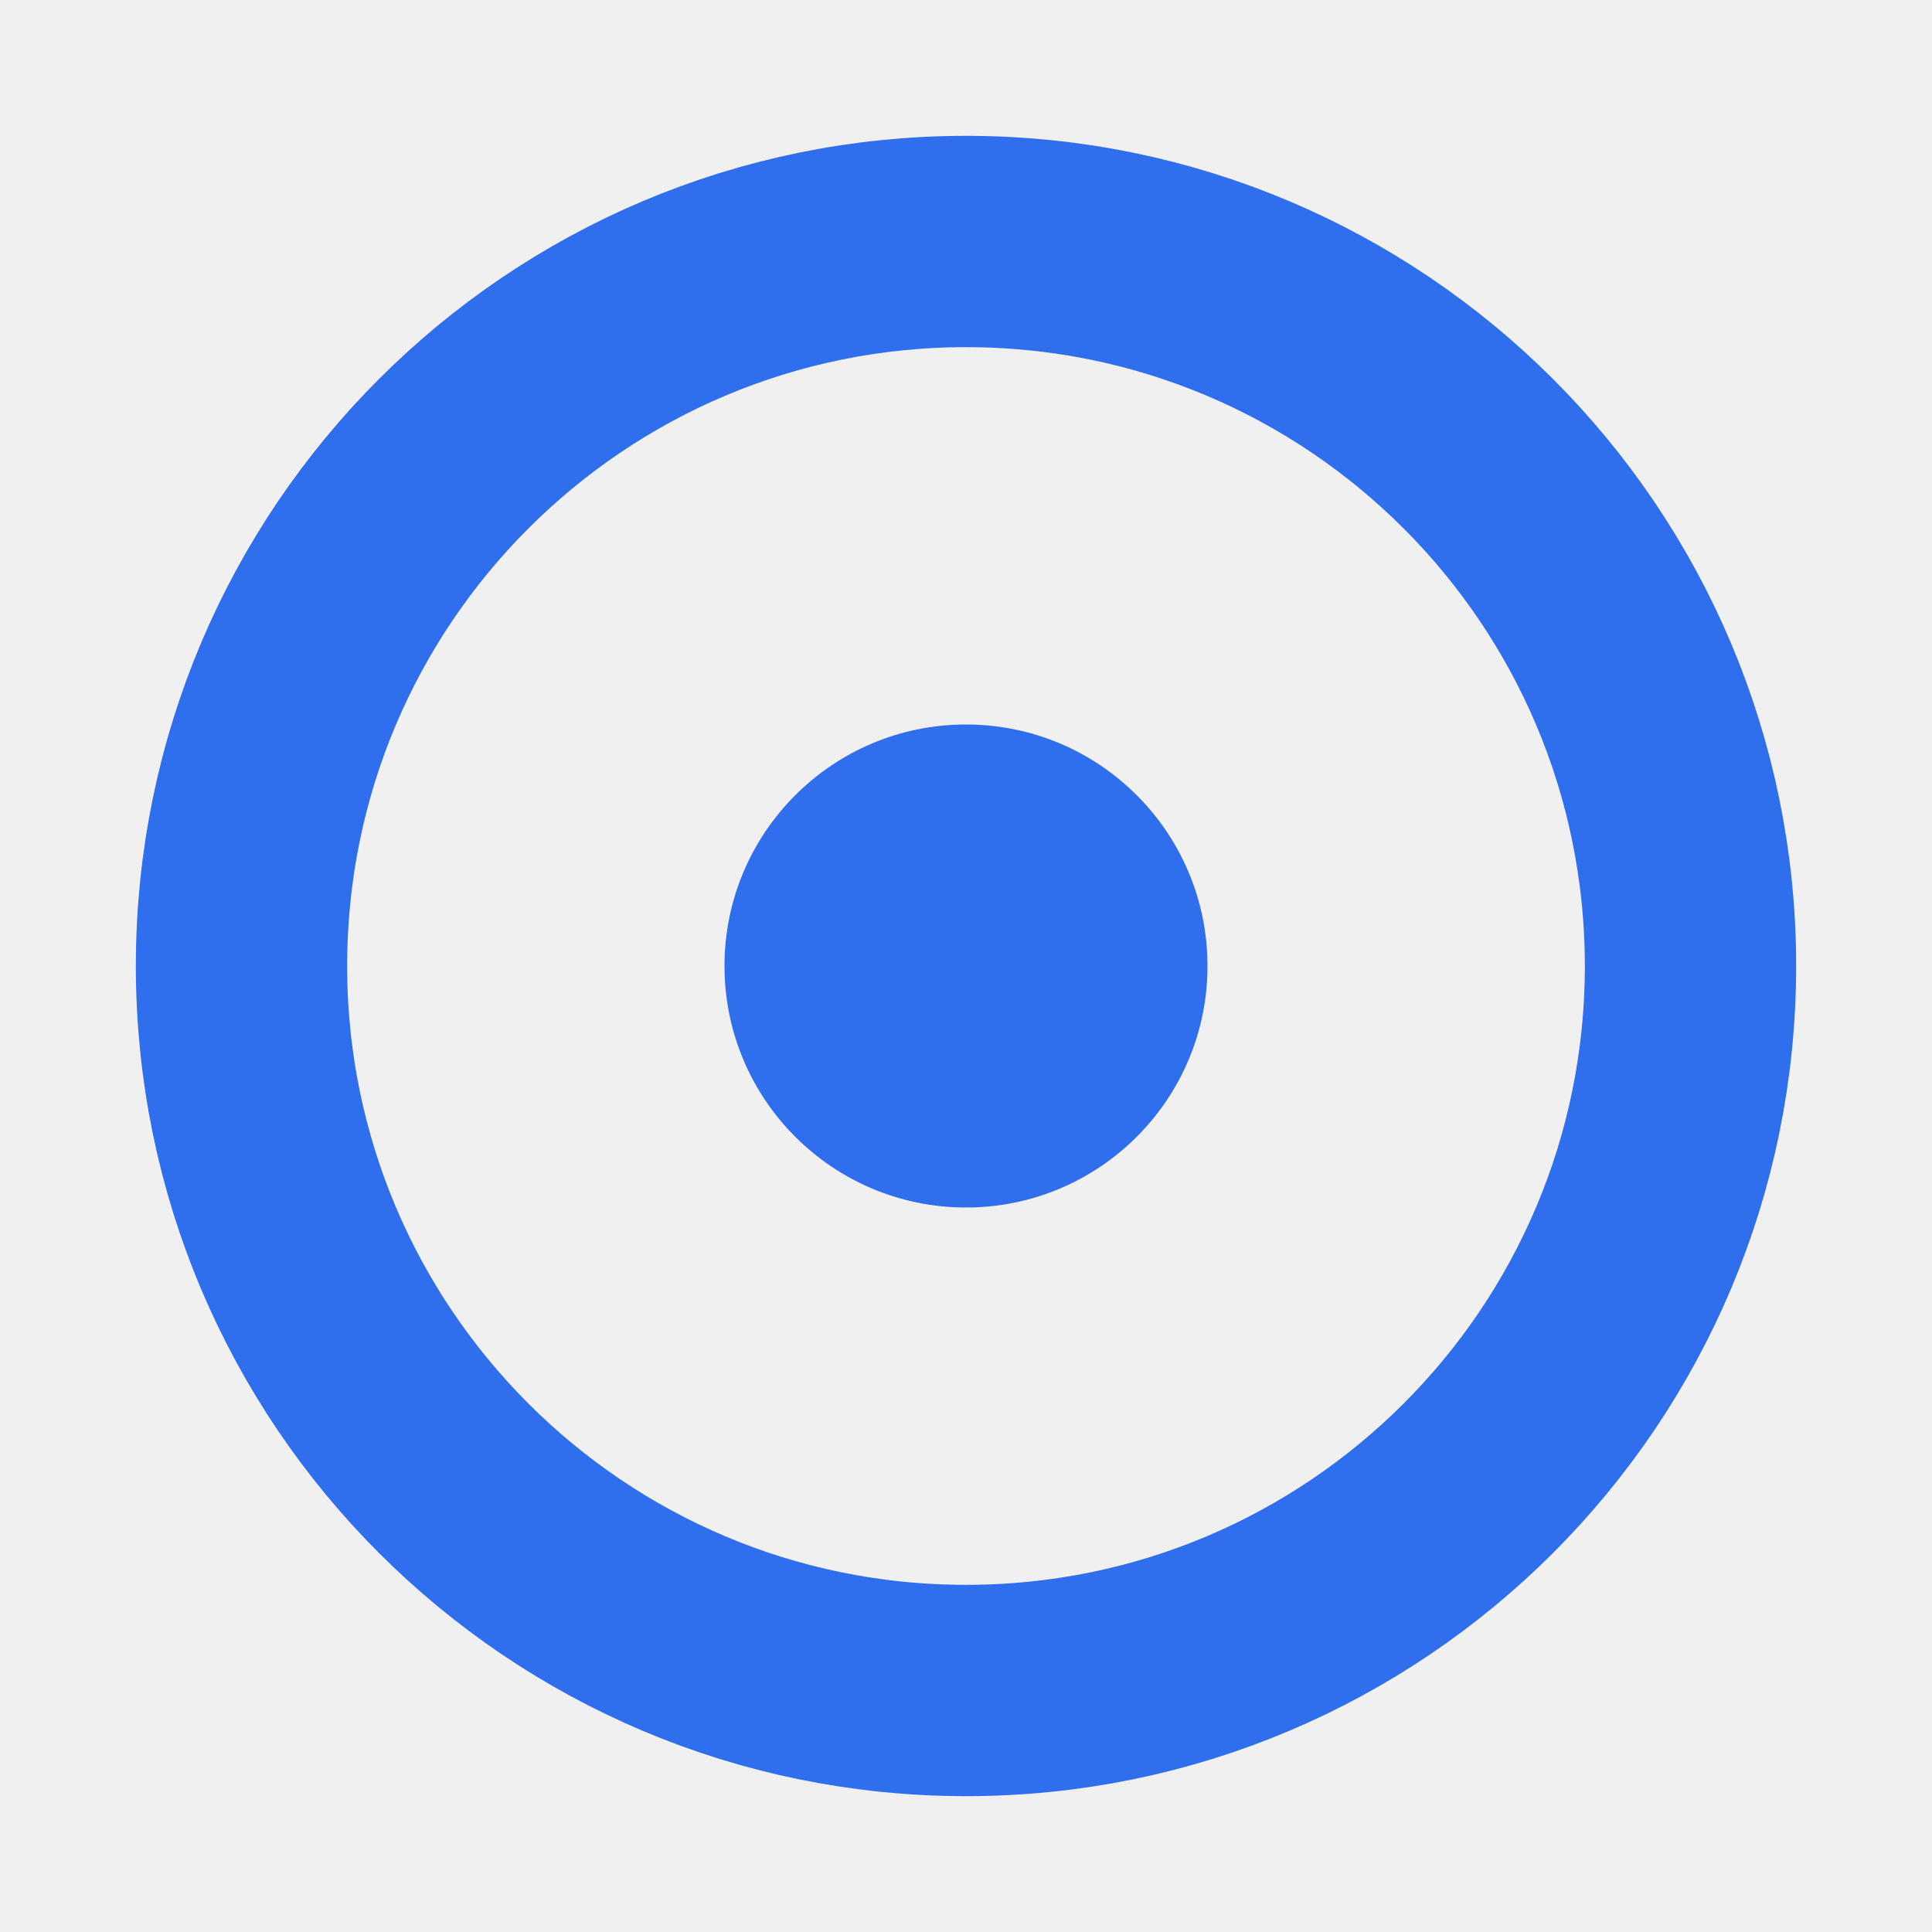
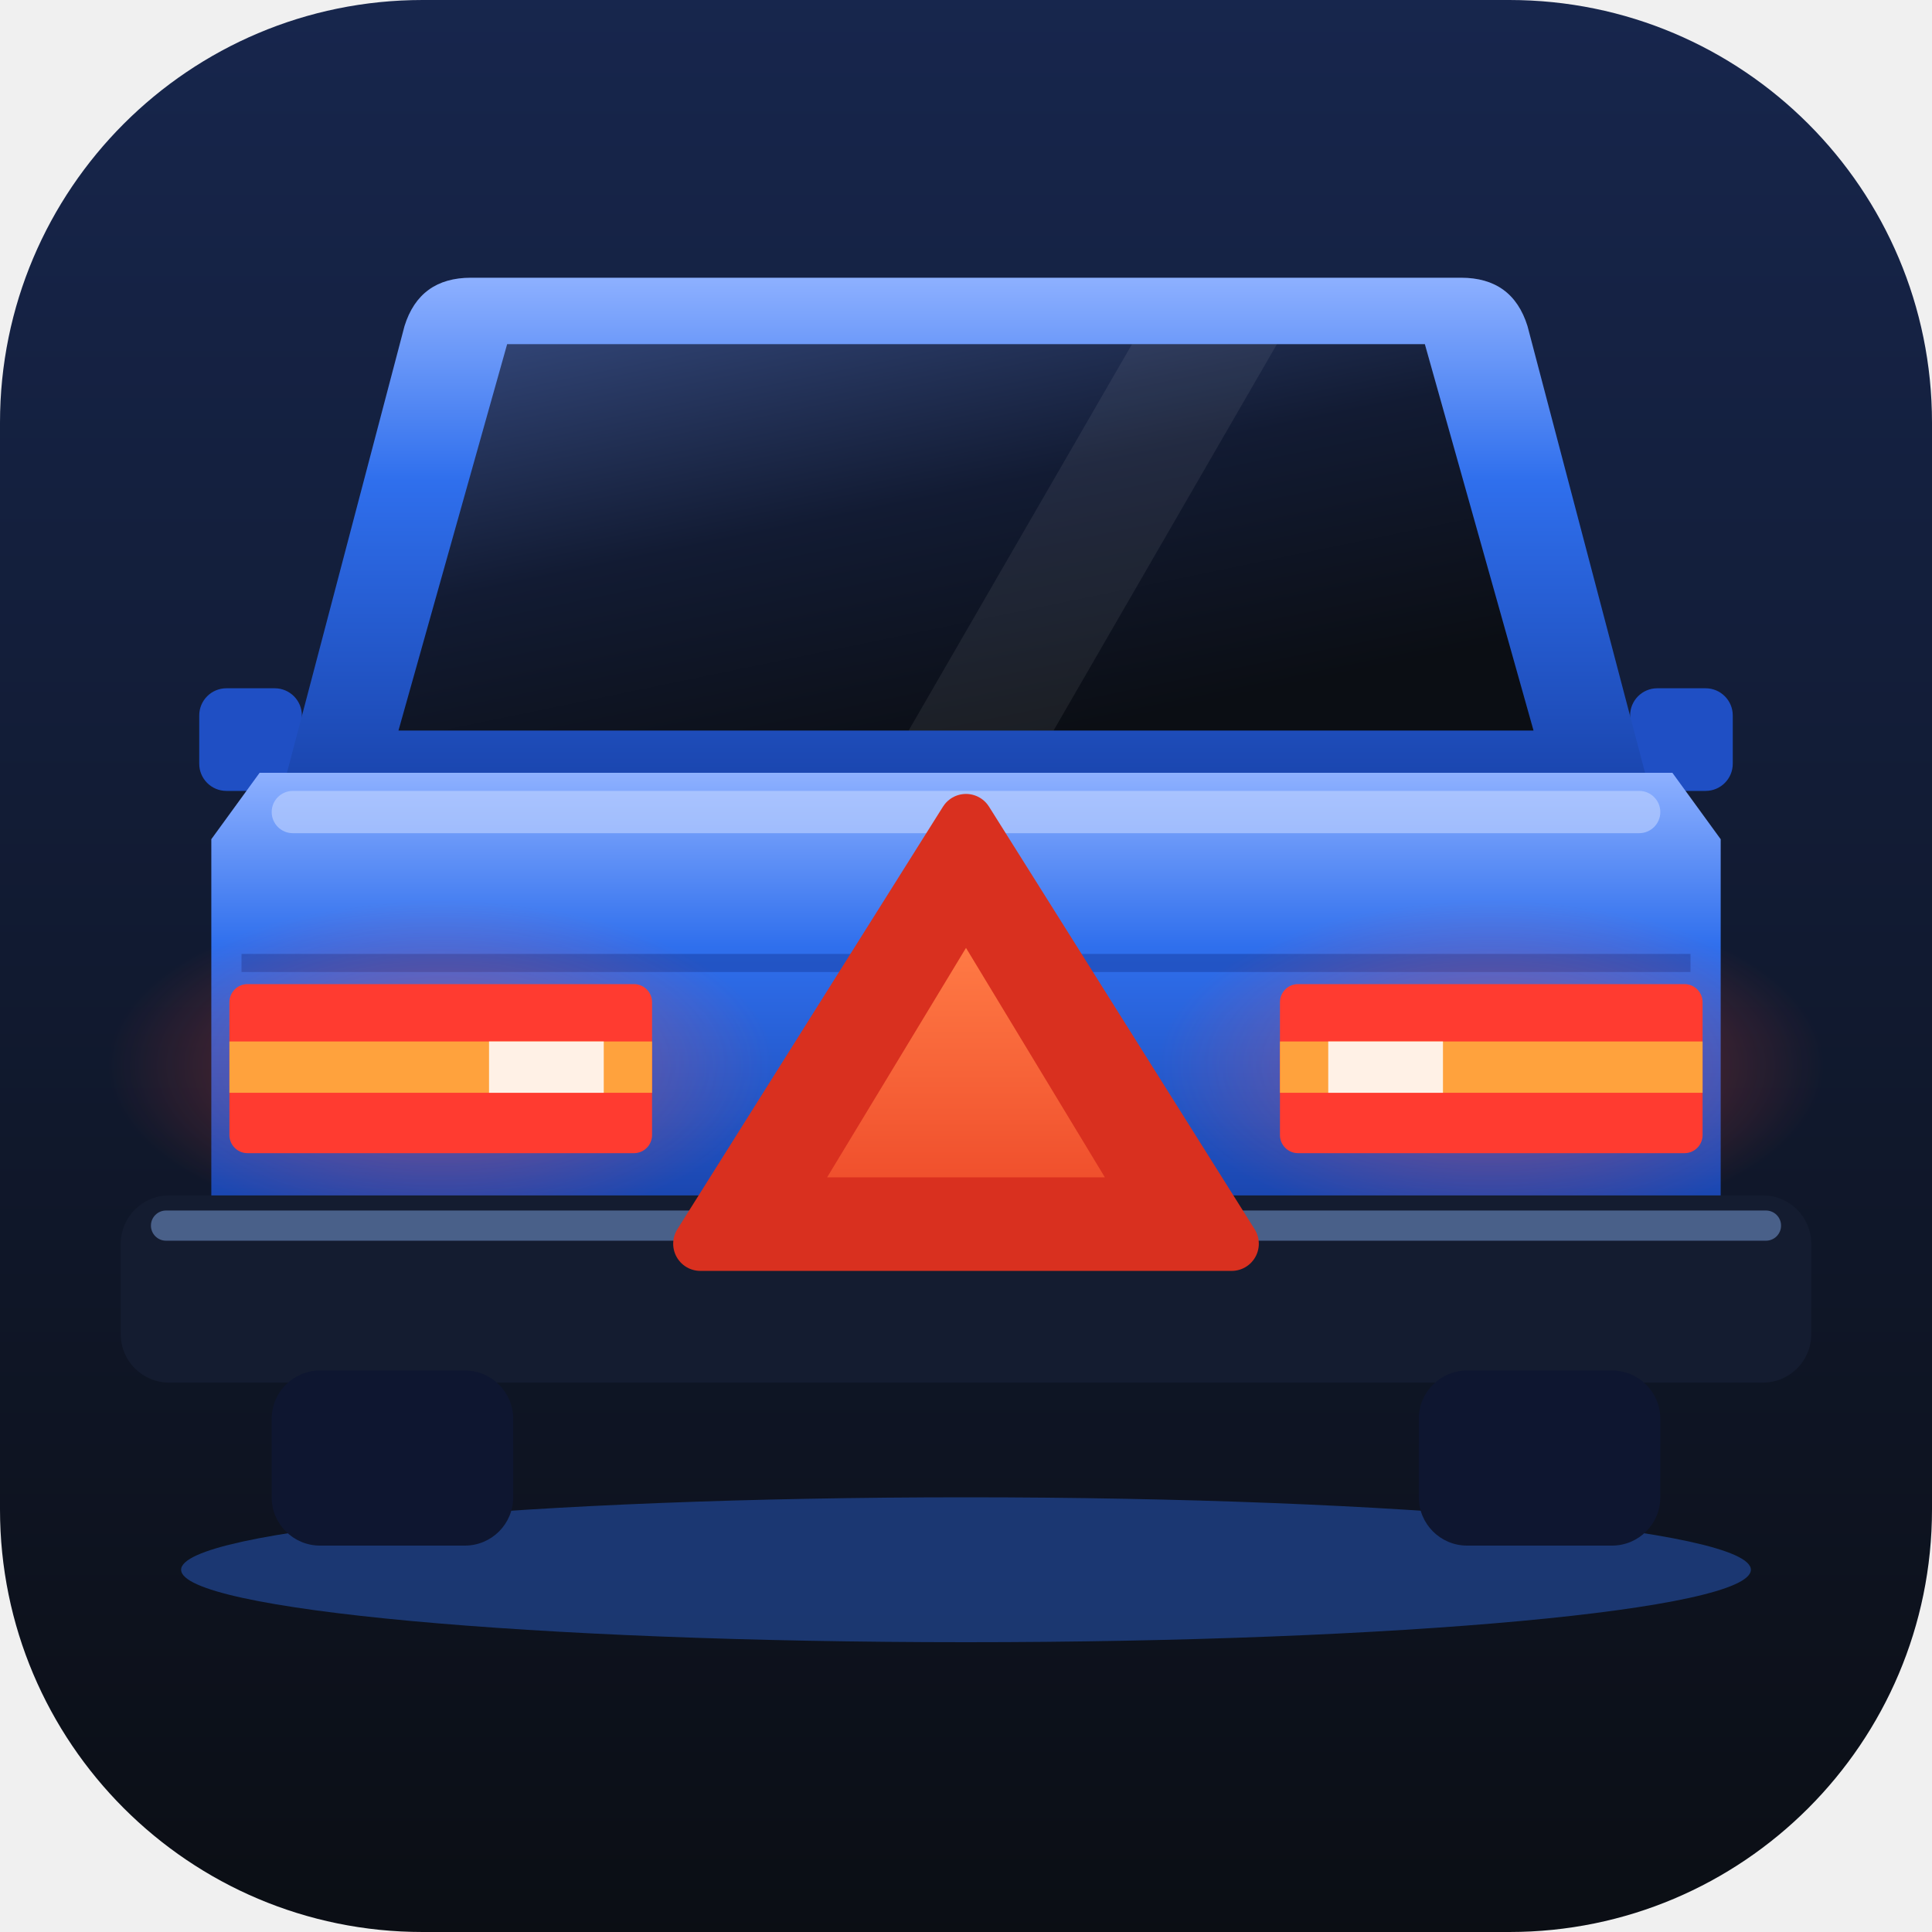
- <svg xmlns="http://www.w3.org/2000/svg" shape-rendering="geometricPrecision" viewBox="0 0 64 64">
-   <circle cx="32" cy="32" r="24" fill="none" stroke="#2F6FED" stroke-width="7" />
-   <circle cx="32" cy="32" r="8" fill="#2F6FED" />
+ <svg xmlns="http://www.w3.org/2000/svg" viewBox="0 0 64 64">
+   <defs>
+     <linearGradient id="tile" x1="0" y1="0" x2="0" y2="1">
+       <stop offset="0" stop-color="#17264D" />
+       <stop offset="1" stop-color="#0B0E14" />
+     </linearGradient>
+   </defs>
+   <rect width="64" height="64" rx="14" fill="url(#tile)" />
+   <defs>
+     <linearGradient id="body" x1="0" y1="0" x2="0" y2="1">
+       <stop offset="0" stop-color="#8DB0FF" />
+       <stop offset=".4" stop-color="#2F6FED" />
+       <stop offset="1" stop-color="#1A45AE" />
+     </linearGradient>
+     <linearGradient id="glass" x1="0" y1="0" x2=".6" y2="1">
+       <stop offset="0" stop-color="#33477A" />
+       <stop offset=".5" stop-color="#121B33" />
+       <stop offset="1" stop-color="#0B0E14" />
+     </linearGradient>
+     <linearGradient id="tri" x1="0" y1="0" x2="0" y2="1">
+       <stop offset="0" stop-color="#FF7A45" />
+       <stop offset="1" stop-color="#F0502D" />
+     </linearGradient>
+     <radialGradient id="glow" cx=".5" cy=".5" r=".5">
+       <stop offset="0" stop-color="#FF4A3D" stop-opacity=".5" />
+       <stop offset="1" stop-color="#FF4A3D" stop-opacity="0" />
+     </radialGradient>
+   </defs>
+   <ellipse cx="32" cy="52" rx="26" ry="2.4" fill="#2F6FED" opacity=".4" />
+   <rect x="6.6" y="22.8" width="3.4" height="3.4" rx=".9" fill="#1F4FC4" />
+   <rect x="54" y="22.8" width="3.4" height="3.4" rx=".9" fill="#1F4FC4" />
+   <path d="M15.6 9.2h32.8q1.7 0 2.2 1.6L54.6 26H9.4l4-15.2q.5-1.6 2.2-1.6Z" fill="url(#body)" />
+   <path d="M16.8 11.4h30.4l3.6 12.8H13.2Z" fill="url(#glass)" />
+   <path d="M37.5 11.4h4.8l-7.4 12.8h-4.8Z" fill="#fff" opacity=".07" />
+   <path d="M8.6 25.6h46.8l1.6 2.2V40H7V27.8Z" fill="url(#body)" />
+   <rect x="9" y="26.2" width="46" height="1.4" rx=".7" fill="#C2D4FF" opacity=".6" />
+   <rect x="8" y="31.6" width="48" height=".6" fill="#1A45AE" opacity=".6" />
+   <ellipse cx="14.6" cy="35.3" rx="11" ry="5.5" fill="url(#glow)" />
+   <rect x="7.6" y="32.6" width="14" height="5.6" rx=".6" fill="#FF3B30" />
+   <rect x="7.6" y="34.5" width="14" height="1.7" fill="#FFA23D" />
+   <rect x="16.2" y="34.5" width="3.8" height="1.7" fill="#FFF1E6" />
+   <ellipse cx="49.4" cy="35.3" rx="11" ry="5.5" fill="url(#glow)" />
+   <rect x="42.4" y="32.6" width="14" height="5.6" rx=".6" fill="#FF3B30" />
+   <rect x="42.4" y="34.5" width="14" height="1.7" fill="#FFA23D" />
+   <rect x="44.0" y="34.5" width="3.8" height="1.7" fill="#FFF1E6" />
+   <rect x="4" y="39.6" width="56" height="6.2" rx="1.6" fill="#141C30" />
+   <rect x="5" y="40.1" width="54" height="1" rx=".5" fill="#56709F" opacity=".8" />
+   <rect x="9" y="45.4" width="8" height="5.8" rx="1.6" fill="#0E1630" />
+   <rect x="47" y="45.4" width="8" height="5.8" rx="1.6" fill="#0E1630" />
+   <path d="M32 27.2 40.8 41.2H23.2Z" fill="#D9301F" stroke="#D9301F" stroke-width="1.8" stroke-linejoin="round" />
+   <path d="M32 31.4 36.6 39H27.4Z" fill="url(#tri)" />
</svg>
